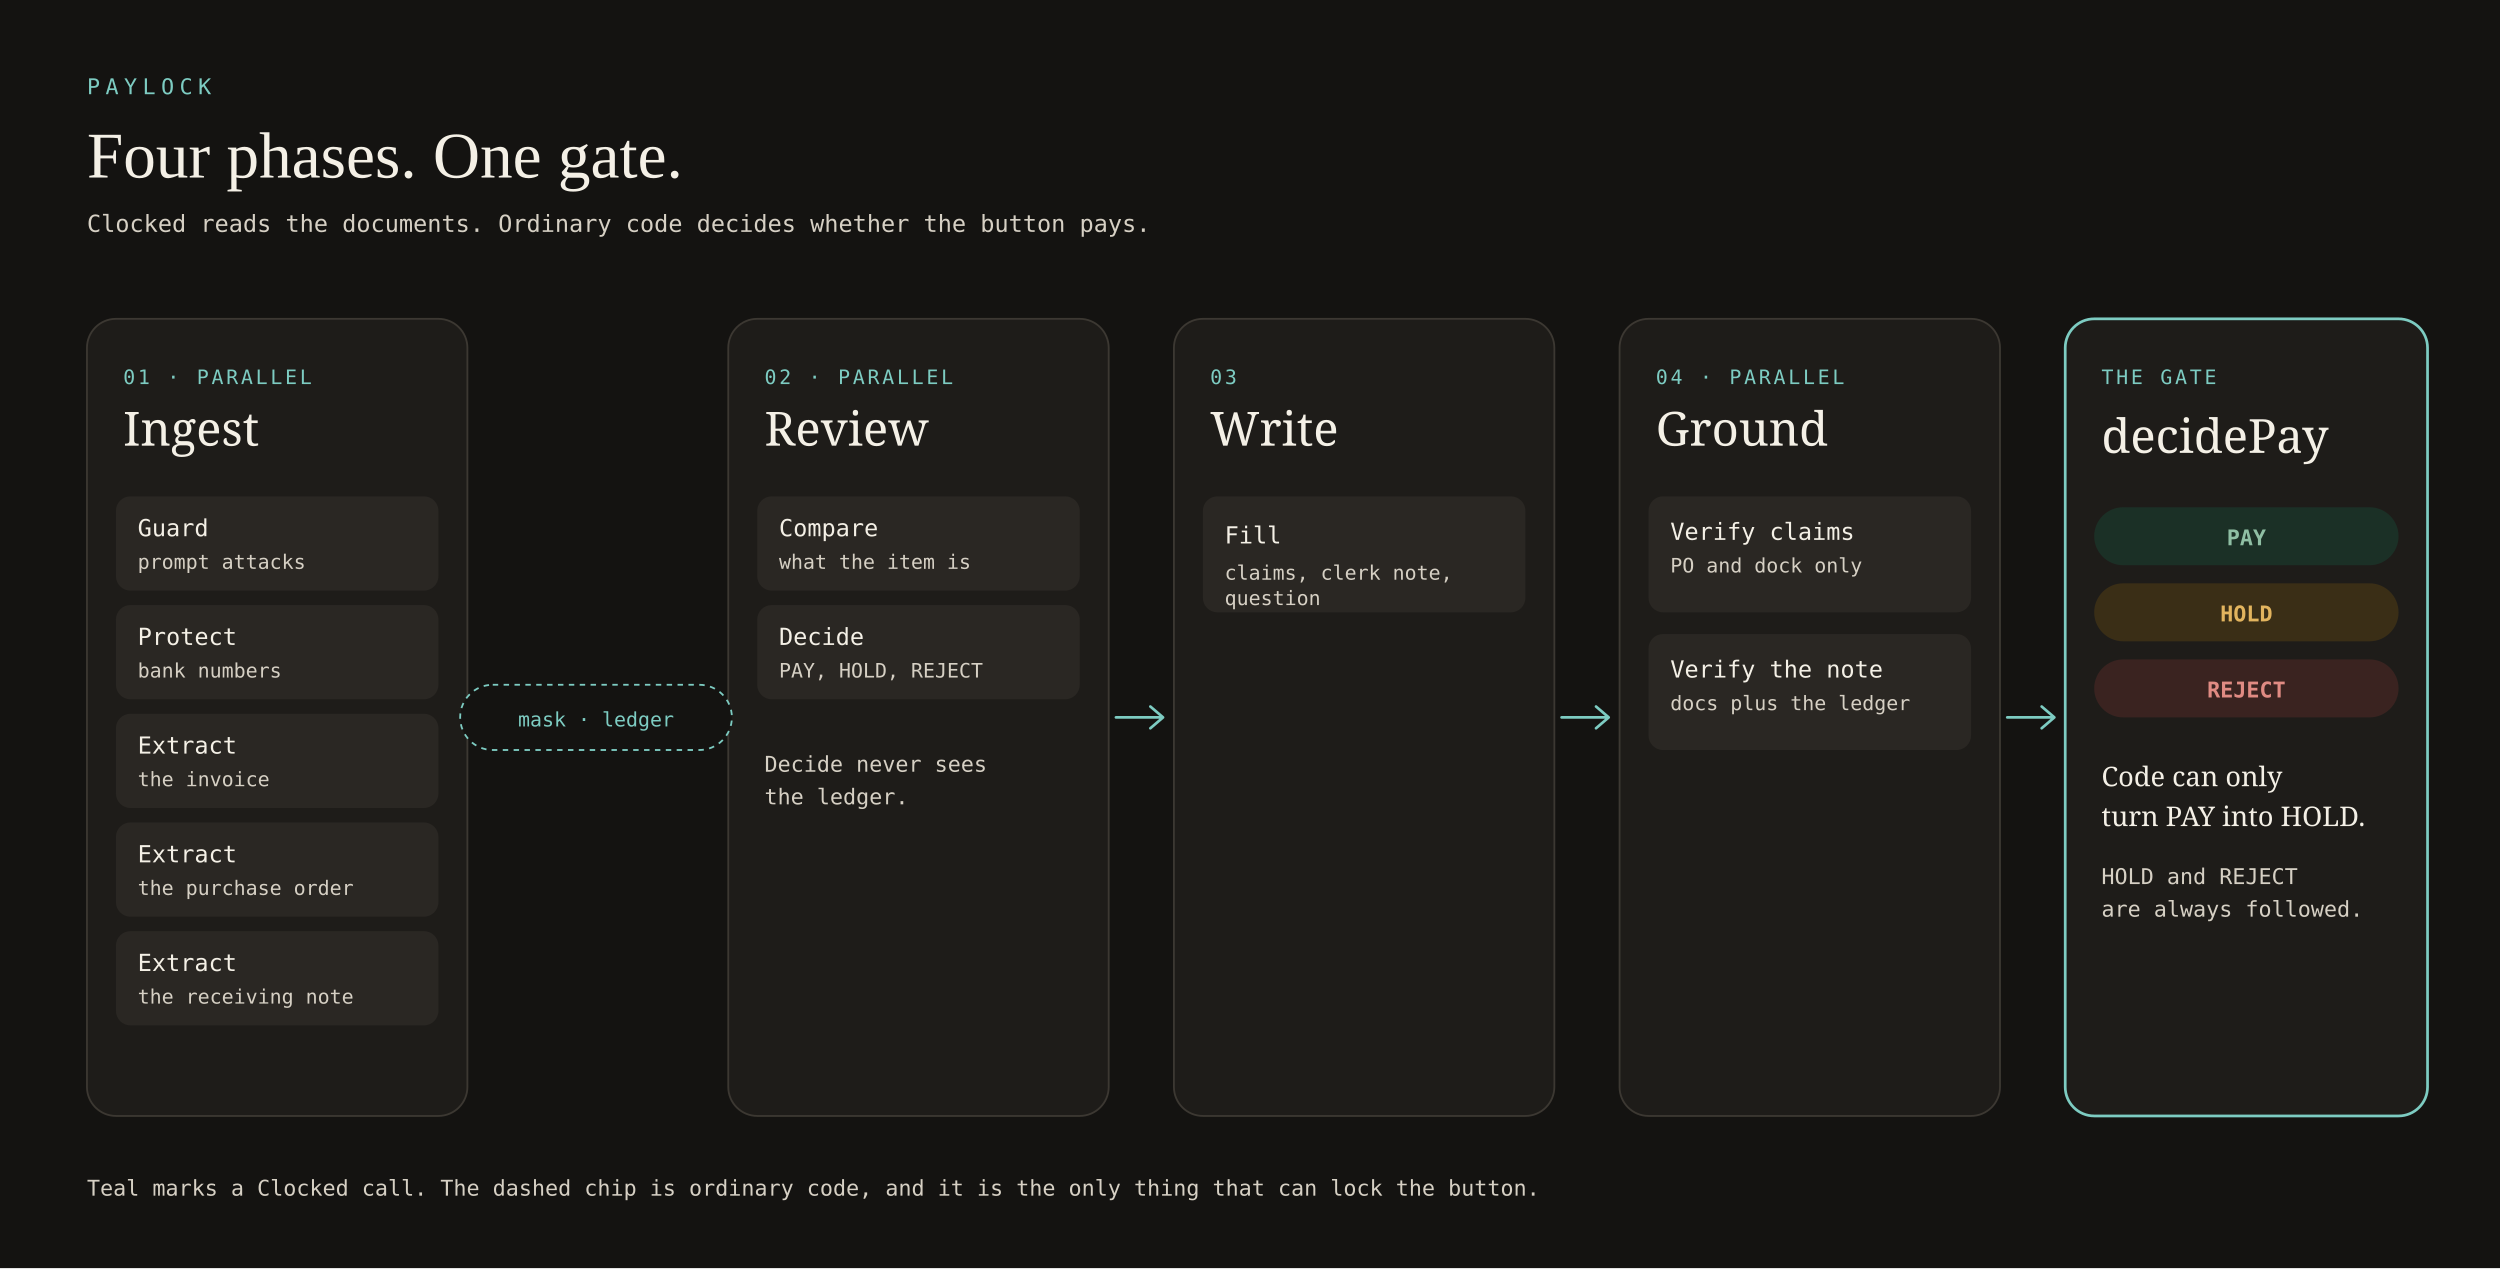
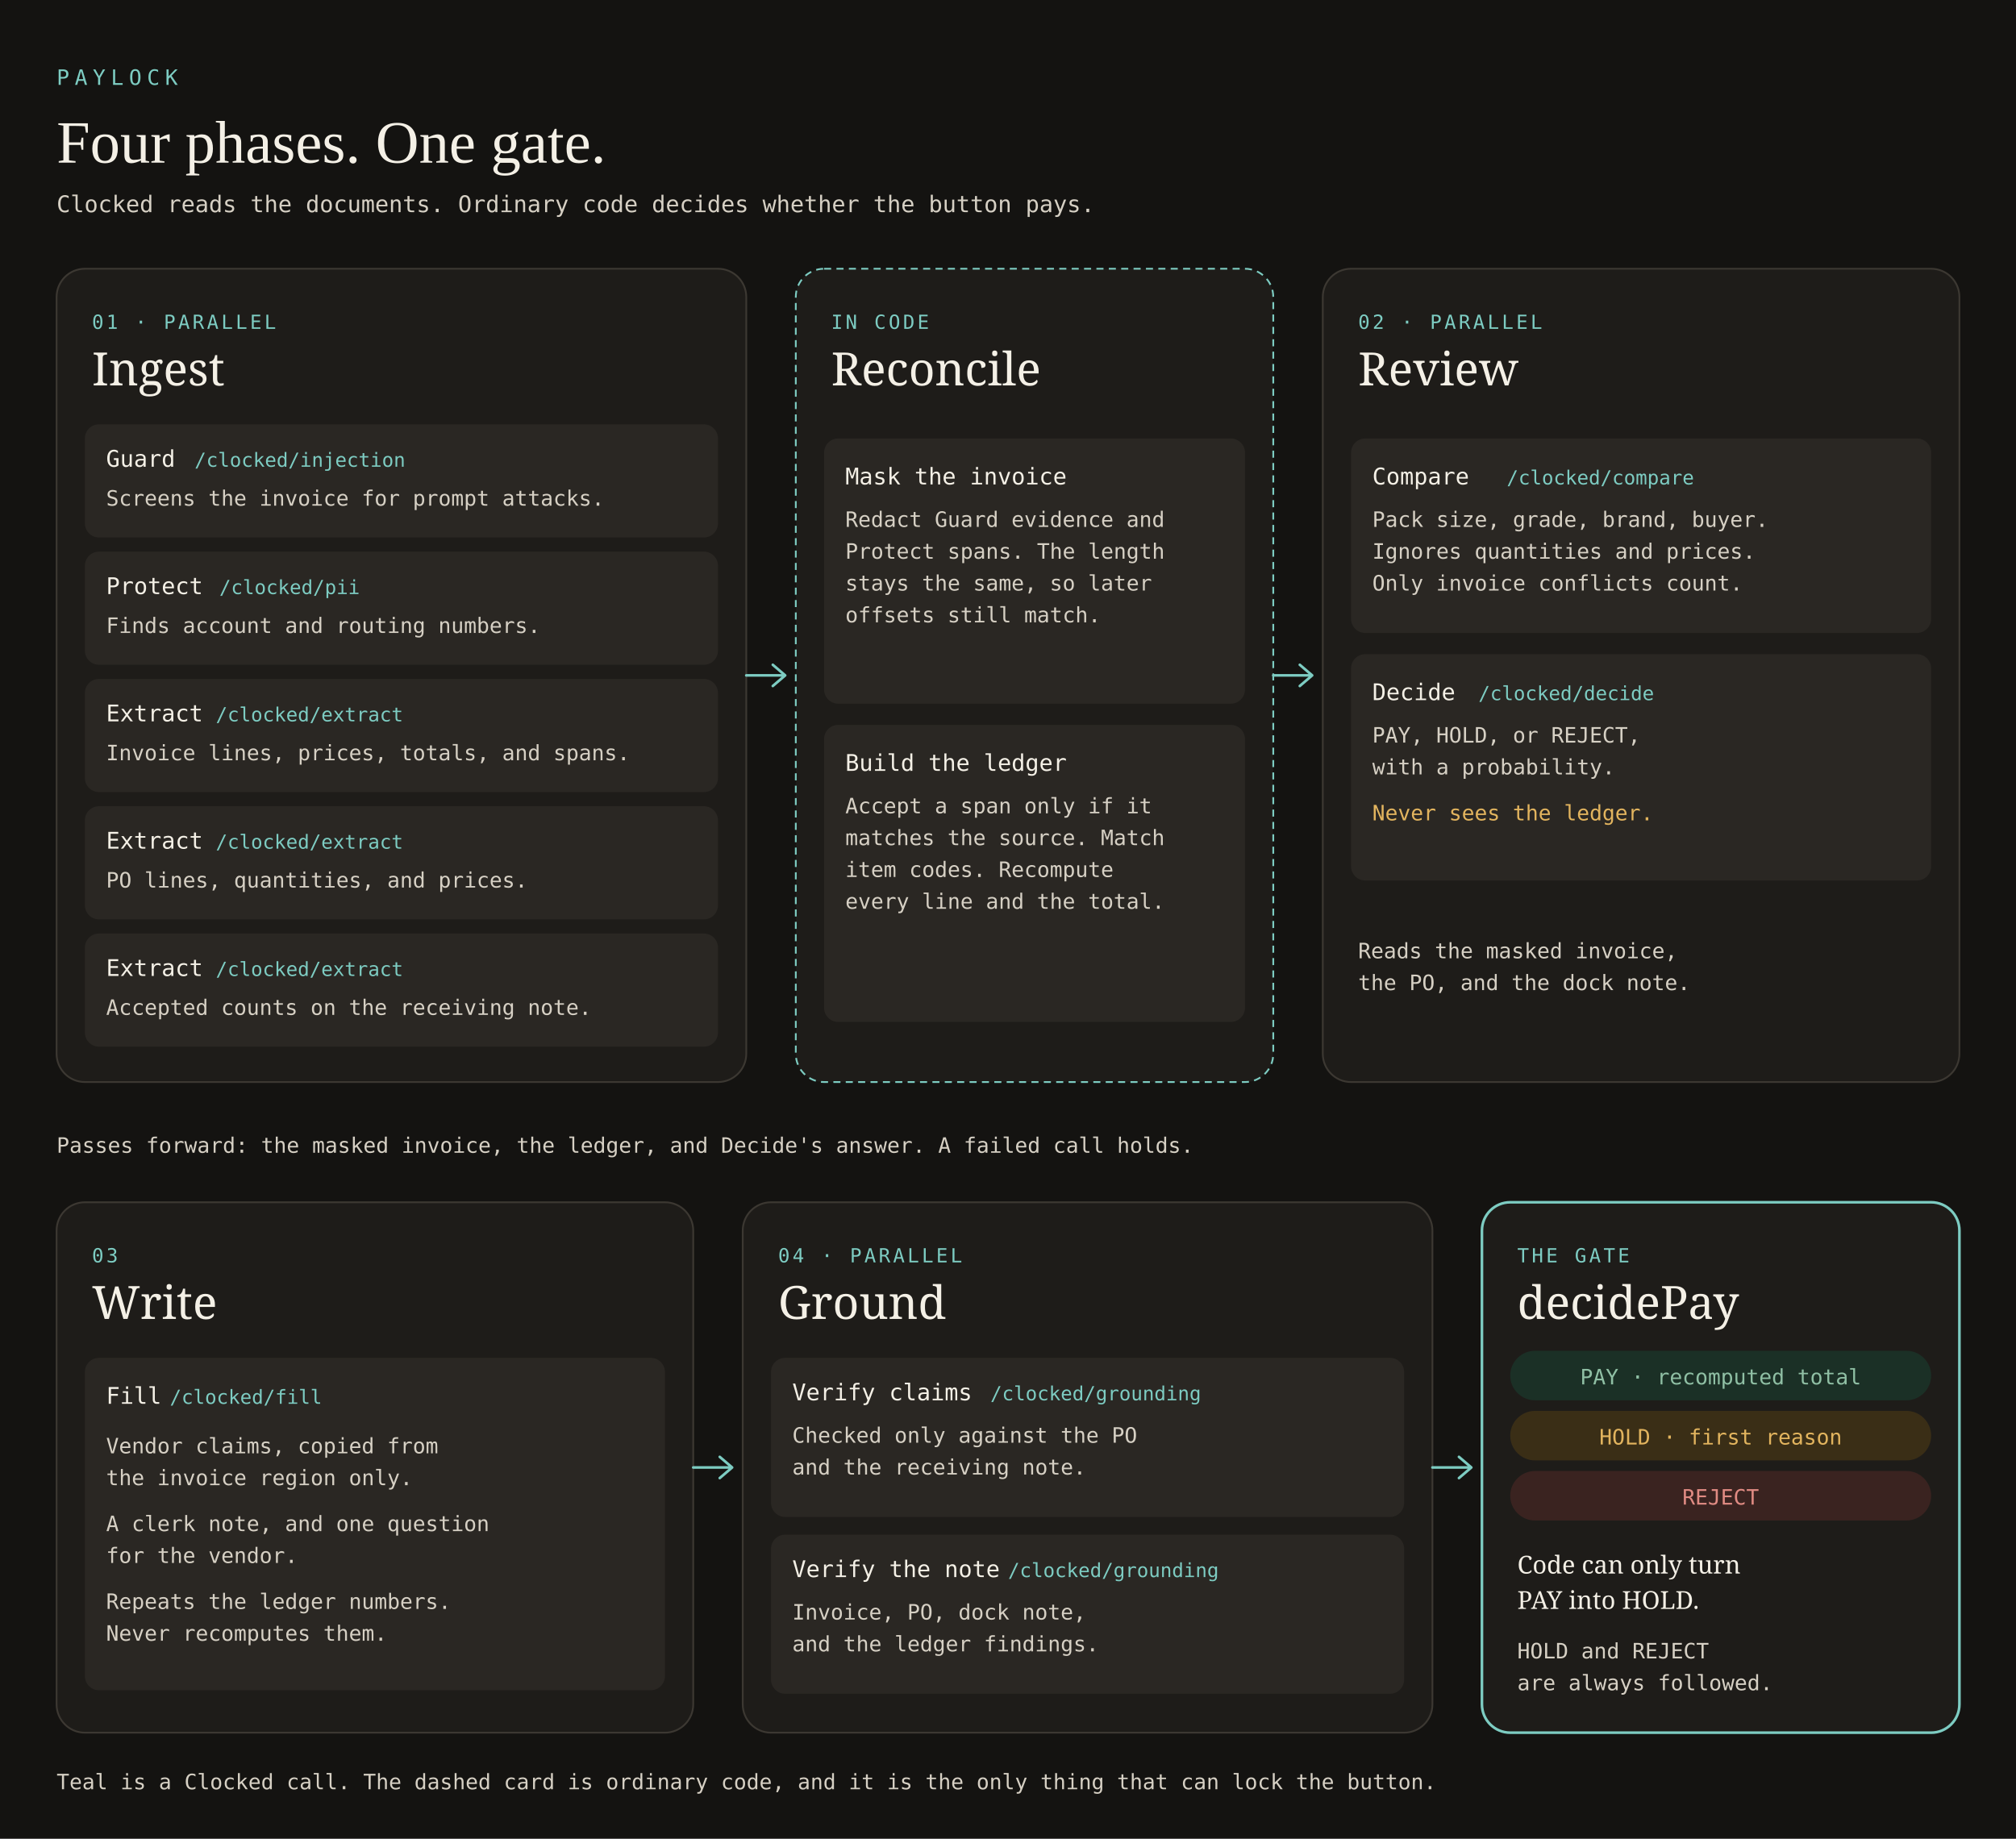
- <svg xmlns="http://www.w3.org/2000/svg" viewBox="0 0 1380 700" role="img" aria-labelledby="title desc">
-   <rect width="1380" height="700" fill="#141311" />
-   <text x="48" y="52" fill="#7dccc2" font-family="ui-monospace, SFMono-Regular, Menlo, monospace" font-size="12" letter-spacing="3">PAYLOCK</text>
-   <text x="48" y="98" fill="#f4f0e6" font-family="Georgia, 'Times New Roman', serif" font-size="36">Four phases. One gate.</text>
-   <text x="48" y="128" fill="#d6d0c4" font-family="ui-monospace, SFMono-Regular, Menlo, monospace" font-size="13">Clocked reads the documents. Ordinary code decides whether the button pays.</text>
+ <svg xmlns="http://www.w3.org/2000/svg" viewBox="0 0 1140 1040" role="img" aria-labelledby="title desc">
+   <rect width="1140" height="1040" fill="#141311" />
+   <text x="32" y="48" fill="#7dccc2" font-family="ui-monospace, SFMono-Regular, Menlo, monospace" font-size="12" letter-spacing="3">PAYLOCK</text>
+   <text x="32" y="92" fill="#f4f0e6" font-family="Georgia, 'Times New Roman', serif" font-size="34">Four phases. One gate.</text>
+   <text x="32" y="120" fill="#d6d0c4" font-family="ui-monospace, SFMono-Regular, Menlo, monospace" font-size="13">Clocked reads the documents. Ordinary code decides whether the button pays.</text>
  <g font-family="ui-monospace, SFMono-Regular, Menlo, monospace">
-     <g transform="translate(48,176)">
-       <rect width="210" height="440" rx="16" fill="#1e1c19" stroke="#3c3832" />
-       <text x="20" y="36" fill="#7dccc2" font-size="11" letter-spacing="1.5">01 · PARALLEL</text>
-       <text x="20" y="70" fill="#f4f0e6" font-family="Georgia, serif" font-size="26">Ingest</text>
+     <g transform="translate(32,152)">
+       <rect width="390" height="460" rx="16" fill="#1e1c19" stroke="#3c3832" />
+       <text x="20" y="34" fill="#7dccc2" font-size="11" letter-spacing="1.5">01 · PARALLEL</text>
+       <text x="20" y="66" fill="#f4f0e6" font-family="Georgia, serif" font-size="26">Ingest</text>
      <g fill="#2a2723">
-         <rect x="16" y="98" width="178" height="52" rx="8" />
-         <rect x="16" y="158" width="178" height="52" rx="8" />
-         <rect x="16" y="218" width="178" height="52" rx="8" />
-         <rect x="16" y="278" width="178" height="52" rx="8" />
-         <rect x="16" y="338" width="178" height="52" rx="8" />
+         <rect x="16" y="88" width="358" height="64" rx="8" />
+         <rect x="16" y="160" width="358" height="64" rx="8" />
+         <rect x="16" y="232" width="358" height="64" rx="8" />
+         <rect x="16" y="304" width="358" height="64" rx="8" />
+         <rect x="16" y="376" width="358" height="64" rx="8" />
      </g>
      <g fill="#f4f0e6" font-size="13">
-         <text x="28" y="120">Guard</text>
-         <text x="28" y="180">Protect</text>
-         <text x="28" y="240">Extract</text>
-         <text x="28" y="300">Extract</text>
-         <text x="28" y="360">Extract</text>
+         <text x="28" y="112">Guard</text>
+         <text x="28" y="184">Protect</text>
+         <text x="28" y="256">Extract</text>
+         <text x="28" y="328">Extract</text>
+         <text x="28" y="400">Extract</text>
      </g>
-       <g fill="#d6d0c4" font-size="11">
-         <text x="28" y="138">prompt attacks</text>
-         <text x="28" y="198">bank numbers</text>
-         <text x="28" y="258">the invoice</text>
-         <text x="28" y="318">the purchase order</text>
-         <text x="28" y="378">the receiving note</text>
+       <g fill="#7dccc2" font-size="11">
+         <text x="78" y="112">/clocked/injection</text>
+         <text x="92" y="184">/clocked/pii</text>
+         <text x="90" y="256">/clocked/extract</text>
+         <text x="90" y="328">/clocked/extract</text>
+         <text x="90" y="400">/clocked/extract</text>
+       </g>
+       <g fill="#d6d0c4" font-size="12">
+         <text x="28" y="134">Screens the invoice for prompt attacks.</text>
+         <text x="28" y="206">Finds account and routing numbers.</text>
+         <text x="28" y="278">Invoice lines, prices, totals, and spans.</text>
+         <text x="28" y="350">PO lines, quantities, and prices.</text>
+         <text x="28" y="422">Accepted counts on the receiving note.</text>
      </g>
    </g>
-     <g transform="translate(402,176)">
-       <rect width="210" height="440" rx="16" fill="#1e1c19" stroke="#3c3832" />
-       <text x="20" y="36" fill="#7dccc2" font-size="11" letter-spacing="1.5">02 · PARALLEL</text>
-       <text x="20" y="70" fill="#f4f0e6" font-family="Georgia, serif" font-size="26">Review</text>
+     <g transform="translate(450,152)">
+       <rect width="270" height="460" rx="16" fill="#1e1c19" stroke="#7dccc2" stroke-dasharray="4 3" />
+       <text x="20" y="34" fill="#7dccc2" font-size="11" letter-spacing="1.5">IN CODE</text>
+       <text x="20" y="66" fill="#f4f0e6" font-family="Georgia, serif" font-size="26">Reconcile</text>
      <g fill="#2a2723">
-         <rect x="16" y="98" width="178" height="52" rx="8" />
-         <rect x="16" y="158" width="178" height="52" rx="8" />
+         <rect x="16" y="96" width="238" height="150" rx="8" />
+         <rect x="16" y="258" width="238" height="168" rx="8" />
      </g>
-       <g fill="#f4f0e6" font-size="13">
-         <text x="28" y="120">Compare</text>
-         <text x="28" y="180">Decide</text>
+       <text x="28" y="122" fill="#f4f0e6" font-size="13">Mask the invoice</text>
+       <text x="28" y="146" fill="#d6d0c4" font-size="12">Redact Guard evidence and</text>
+       <text x="28" y="164" fill="#d6d0c4" font-size="12">Protect spans. The length</text>
+       <text x="28" y="182" fill="#d6d0c4" font-size="12">stays the same, so later</text>
+       <text x="28" y="200" fill="#d6d0c4" font-size="12">offsets still match.</text>
+       <text x="28" y="284" fill="#f4f0e6" font-size="13">Build the ledger</text>
+       <text x="28" y="308" fill="#d6d0c4" font-size="12">Accept a span only if it</text>
+       <text x="28" y="326" fill="#d6d0c4" font-size="12">matches the source. Match</text>
+       <text x="28" y="344" fill="#d6d0c4" font-size="12">item codes. Recompute</text>
+       <text x="28" y="362" fill="#d6d0c4" font-size="12">every line and the total.</text>
+     </g>
+     <g transform="translate(748,152)">
+       <rect width="360" height="460" rx="16" fill="#1e1c19" stroke="#3c3832" />
+       <text x="20" y="34" fill="#7dccc2" font-size="11" letter-spacing="1.5">02 · PARALLEL</text>
+       <text x="20" y="66" fill="#f4f0e6" font-family="Georgia, serif" font-size="26">Review</text>
+       <g fill="#2a2723">
+         <rect x="16" y="96" width="328" height="110" rx="8" />
+         <rect x="16" y="218" width="328" height="128" rx="8" />
      </g>
-       <g fill="#d6d0c4" font-size="11">
-         <text x="28" y="138">what the item is</text>
-         <text x="28" y="198">PAY, HOLD, REJECT</text>
+       <text x="28" y="122" fill="#f4f0e6" font-size="13">Compare</text>
+       <text x="104" y="122" fill="#7dccc2" font-size="11">/clocked/compare</text>
+       <text x="28" y="146" fill="#d6d0c4" font-size="12">Pack size, grade, brand, buyer.</text>
+       <text x="28" y="164" fill="#d6d0c4" font-size="12">Ignores quantities and prices.</text>
+       <text x="28" y="182" fill="#d6d0c4" font-size="12">Only invoice conflicts count.</text>
+       <text x="28" y="244" fill="#f4f0e6" font-size="13">Decide</text>
+       <text x="88" y="244" fill="#7dccc2" font-size="11">/clocked/decide</text>
+       <text x="28" y="268" fill="#d6d0c4" font-size="12">PAY, HOLD, or REJECT,</text>
+       <text x="28" y="286" fill="#d6d0c4" font-size="12">with a probability.</text>
+       <text x="28" y="312" fill="#e2b45e" font-size="12">Never sees the ledger.</text>
+       <text x="20" y="390" fill="#d6d0c4" font-size="12">Reads the masked invoice,</text>
+       <text x="20" y="408" fill="#d6d0c4" font-size="12">the PO, and the dock note.</text>
+     </g>
+     <g transform="translate(32,680)">
+       <rect width="360" height="300" rx="16" fill="#1e1c19" stroke="#3c3832" />
+       <text x="20" y="34" fill="#7dccc2" font-size="11" letter-spacing="1.5">03</text>
+       <text x="20" y="66" fill="#f4f0e6" font-family="Georgia, serif" font-size="26">Write</text>
+       <rect x="16" y="88" width="328" height="188" rx="8" fill="#2a2723" />
+       <text x="28" y="114" fill="#f4f0e6" font-size="13">Fill</text>
+       <text x="64" y="114" fill="#7dccc2" font-size="11">/clocked/fill</text>
+       <text x="28" y="142" fill="#d6d0c4" font-size="12">Vendor claims, copied from</text>
+       <text x="28" y="160" fill="#d6d0c4" font-size="12">the invoice region only.</text>
+       <text x="28" y="186" fill="#d6d0c4" font-size="12">A clerk note, and one question</text>
+       <text x="28" y="204" fill="#d6d0c4" font-size="12">for the vendor.</text>
+       <text x="28" y="230" fill="#d6d0c4" font-size="12">Repeats the ledger numbers.</text>
+       <text x="28" y="248" fill="#d6d0c4" font-size="12">Never recomputes them.</text>
+     </g>
+     <g transform="translate(420,680)">
+       <rect width="390" height="300" rx="16" fill="#1e1c19" stroke="#3c3832" />
+       <text x="20" y="34" fill="#7dccc2" font-size="11" letter-spacing="1.5">04 · PARALLEL</text>
+       <text x="20" y="66" fill="#f4f0e6" font-family="Georgia, serif" font-size="26">Ground</text>
+       <g fill="#2a2723">
+         <rect x="16" y="88" width="358" height="90" rx="8" />
+         <rect x="16" y="188" width="358" height="90" rx="8" />
      </g>
-       <text x="20" y="250" fill="#d6d0c4" font-size="12">Decide never sees</text>
-       <text x="20" y="268" fill="#d6d0c4" font-size="12">the ledger.</text>
+       <text x="28" y="112" fill="#f4f0e6" font-size="13">Verify claims</text>
+       <text x="140" y="112" fill="#7dccc2" font-size="11">/clocked/grounding</text>
+       <text x="28" y="136" fill="#d6d0c4" font-size="12">Checked only against the PO</text>
+       <text x="28" y="154" fill="#d6d0c4" font-size="12">and the receiving note.</text>
+       <text x="28" y="212" fill="#f4f0e6" font-size="13">Verify the note</text>
+       <text x="150" y="212" fill="#7dccc2" font-size="11">/clocked/grounding</text>
+       <text x="28" y="236" fill="#d6d0c4" font-size="12">Invoice, PO, dock note,</text>
+       <text x="28" y="254" fill="#d6d0c4" font-size="12">and the ledger findings.</text>
    </g>
-     <g transform="translate(648,176)">
-       <rect width="210" height="440" rx="16" fill="#1e1c19" stroke="#3c3832" />
-       <text x="20" y="36" fill="#7dccc2" font-size="11" letter-spacing="1.5">03</text>
-       <text x="20" y="70" fill="#f4f0e6" font-family="Georgia, serif" font-size="26">Write</text>
-       <g fill="#2a2723">
-         <rect x="16" y="98" width="178" height="64" rx="8" />
+     <g transform="translate(838,680)">
+       <rect width="270" height="300" rx="16" fill="#1e1c19" stroke="#7dccc2" stroke-width="1.5" />
+       <text x="20" y="34" fill="#7dccc2" font-size="11" letter-spacing="1.5">THE GATE</text>
+       <text x="20" y="66" fill="#f4f0e6" font-family="Georgia, serif" font-size="26">decidePay</text>
+       <g font-size="12">
+         <rect x="16" y="84" width="238" height="28" rx="14" fill="#1b3026" />
+         <text x="135" y="103" fill="#8fbfa4" text-anchor="middle">PAY · recomputed total</text>
+         <rect x="16" y="118" width="238" height="28" rx="14" fill="#3a2e16" />
+         <text x="135" y="137" fill="#e2b45e" text-anchor="middle">HOLD · first reason</text>
+         <rect x="16" y="152" width="238" height="28" rx="14" fill="#3a2320" />
+         <text x="135" y="171" fill="#e08b83" text-anchor="middle">REJECT</text>
      </g>
-       <text x="28" y="124" fill="#f4f0e6" font-size="13">Fill</text>
-       <text x="28" y="144" fill="#d6d0c4" font-size="11">claims, clerk note,</text>
-       <text x="28" y="158" fill="#d6d0c4" font-size="11">question</text>
-     </g>
-     <g transform="translate(894,176)">
-       <rect width="210" height="440" rx="16" fill="#1e1c19" stroke="#3c3832" />
-       <text x="20" y="36" fill="#7dccc2" font-size="11" letter-spacing="1.5">04 · PARALLEL</text>
-       <text x="20" y="70" fill="#f4f0e6" font-family="Georgia, serif" font-size="26">Ground</text>
-       <g fill="#2a2723">
-         <rect x="16" y="98" width="178" height="64" rx="8" />
-         <rect x="16" y="174" width="178" height="64" rx="8" />
-       </g>
-       <g fill="#f4f0e6" font-size="13">
-         <text x="28" y="122">Verify claims</text>
-         <text x="28" y="198">Verify the note</text>
-       </g>
-       <g fill="#d6d0c4" font-size="11">
-         <text x="28" y="140">PO and dock only</text>
-         <text x="28" y="216">docs plus the ledger</text>
-       </g>
-     </g>
-     <g transform="translate(1140,176)">
-       <rect width="200" height="440" rx="16" fill="#1e1c19" stroke="#7dccc2" stroke-width="1.5" />
-       <text x="20" y="36" fill="#7dccc2" font-size="11" letter-spacing="1.5">THE GATE</text>
-       <text x="20" y="74" fill="#f4f0e6" font-family="Georgia, serif" font-size="26">decidePay</text>
-       <g font-size="12" font-weight="600">
-         <rect x="16" y="104" width="168" height="32" rx="16" fill="#1b3026" />
-         <text x="100" y="125" fill="#8fbfa4" text-anchor="middle">PAY</text>
-         <rect x="16" y="146" width="168" height="32" rx="16" fill="#3a2e16" />
-         <text x="100" y="167" fill="#e2b45e" text-anchor="middle">HOLD</text>
-         <rect x="16" y="188" width="168" height="32" rx="16" fill="#3a2320" />
-         <text x="100" y="209" fill="#e08b83" text-anchor="middle">REJECT</text>
-       </g>
-       <text x="20" y="258" fill="#f4f0e6" font-family="Georgia, serif" font-size="15">Code can only</text>
-       <text x="20" y="280" fill="#f4f0e6" font-family="Georgia, serif" font-size="15">turn PAY into HOLD.</text>
-       <text x="20" y="312" fill="#d6d0c4" font-size="12">HOLD and REJECT</text>
-       <text x="20" y="330" fill="#d6d0c4" font-size="12">are always followed.</text>
+       <text x="20" y="210" fill="#f4f0e6" font-family="Georgia, serif" font-size="14">Code can only turn</text>
+       <text x="20" y="230" fill="#f4f0e6" font-family="Georgia, serif" font-size="14">PAY into HOLD.</text>
+       <text x="20" y="258" fill="#d6d0c4" font-size="12">HOLD and REJECT</text>
+       <text x="20" y="276" fill="#d6d0c4" font-size="12">are always followed.</text>
    </g>
  </g>
-   <g transform="translate(254,378)">
-     <rect width="150" height="36" rx="18" fill="#141311" stroke="#7dccc2" stroke-dasharray="3 3" />
-     <text x="75" y="23" fill="#7dccc2" font-family="ui-monospace, SFMono-Regular, Menlo, monospace" font-size="11" text-anchor="middle">mask · ledger</text>
+   <g fill="none" stroke="#7dccc2" stroke-width="1.5" stroke-linecap="round" stroke-linejoin="round">
+     <path d="M422 382 h22 l-7 -6 m7 6 l-7 6" />
+     <path d="M720 382 h22 l-7 -6 m7 6 l-7 6" />
+     <path d="M392 830 h22 l-7 -6 m7 6 l-7 6" />
+     <path d="M810 830 h22 l-7 -6 m7 6 l-7 6" />
  </g>
-   <g fill="none" stroke="#7dccc2" stroke-width="1.5" stroke-linecap="round" stroke-linejoin="round">
-     <path d="M616 396 h26 l-7 -6 m7 6 l-7 6" />
-     <path d="M862 396 h26 l-7 -6 m7 6 l-7 6" />
-     <path d="M1108 396 h26 l-7 -6 m7 6 l-7 6" />
-   </g>
-   <text x="48" y="660" fill="#d6d0c4" font-family="ui-monospace, SFMono-Regular, Menlo, monospace" font-size="12">Teal marks a Clocked call. The dashed chip is ordinary code, and it is the only thing that can lock the button.</text>
+   <text x="32" y="652" fill="#d6d0c4" font-family="ui-monospace, SFMono-Regular, Menlo, monospace" font-size="12">Passes forward: the masked invoice, the ledger, and Decide's answer. A failed call holds.</text>
+   <text x="32" y="1012" fill="#d6d0c4" font-family="ui-monospace, SFMono-Regular, Menlo, monospace" font-size="12">Teal is a Clocked call. The dashed card is ordinary code, and it is the only thing that can lock the button.</text>
</svg>
